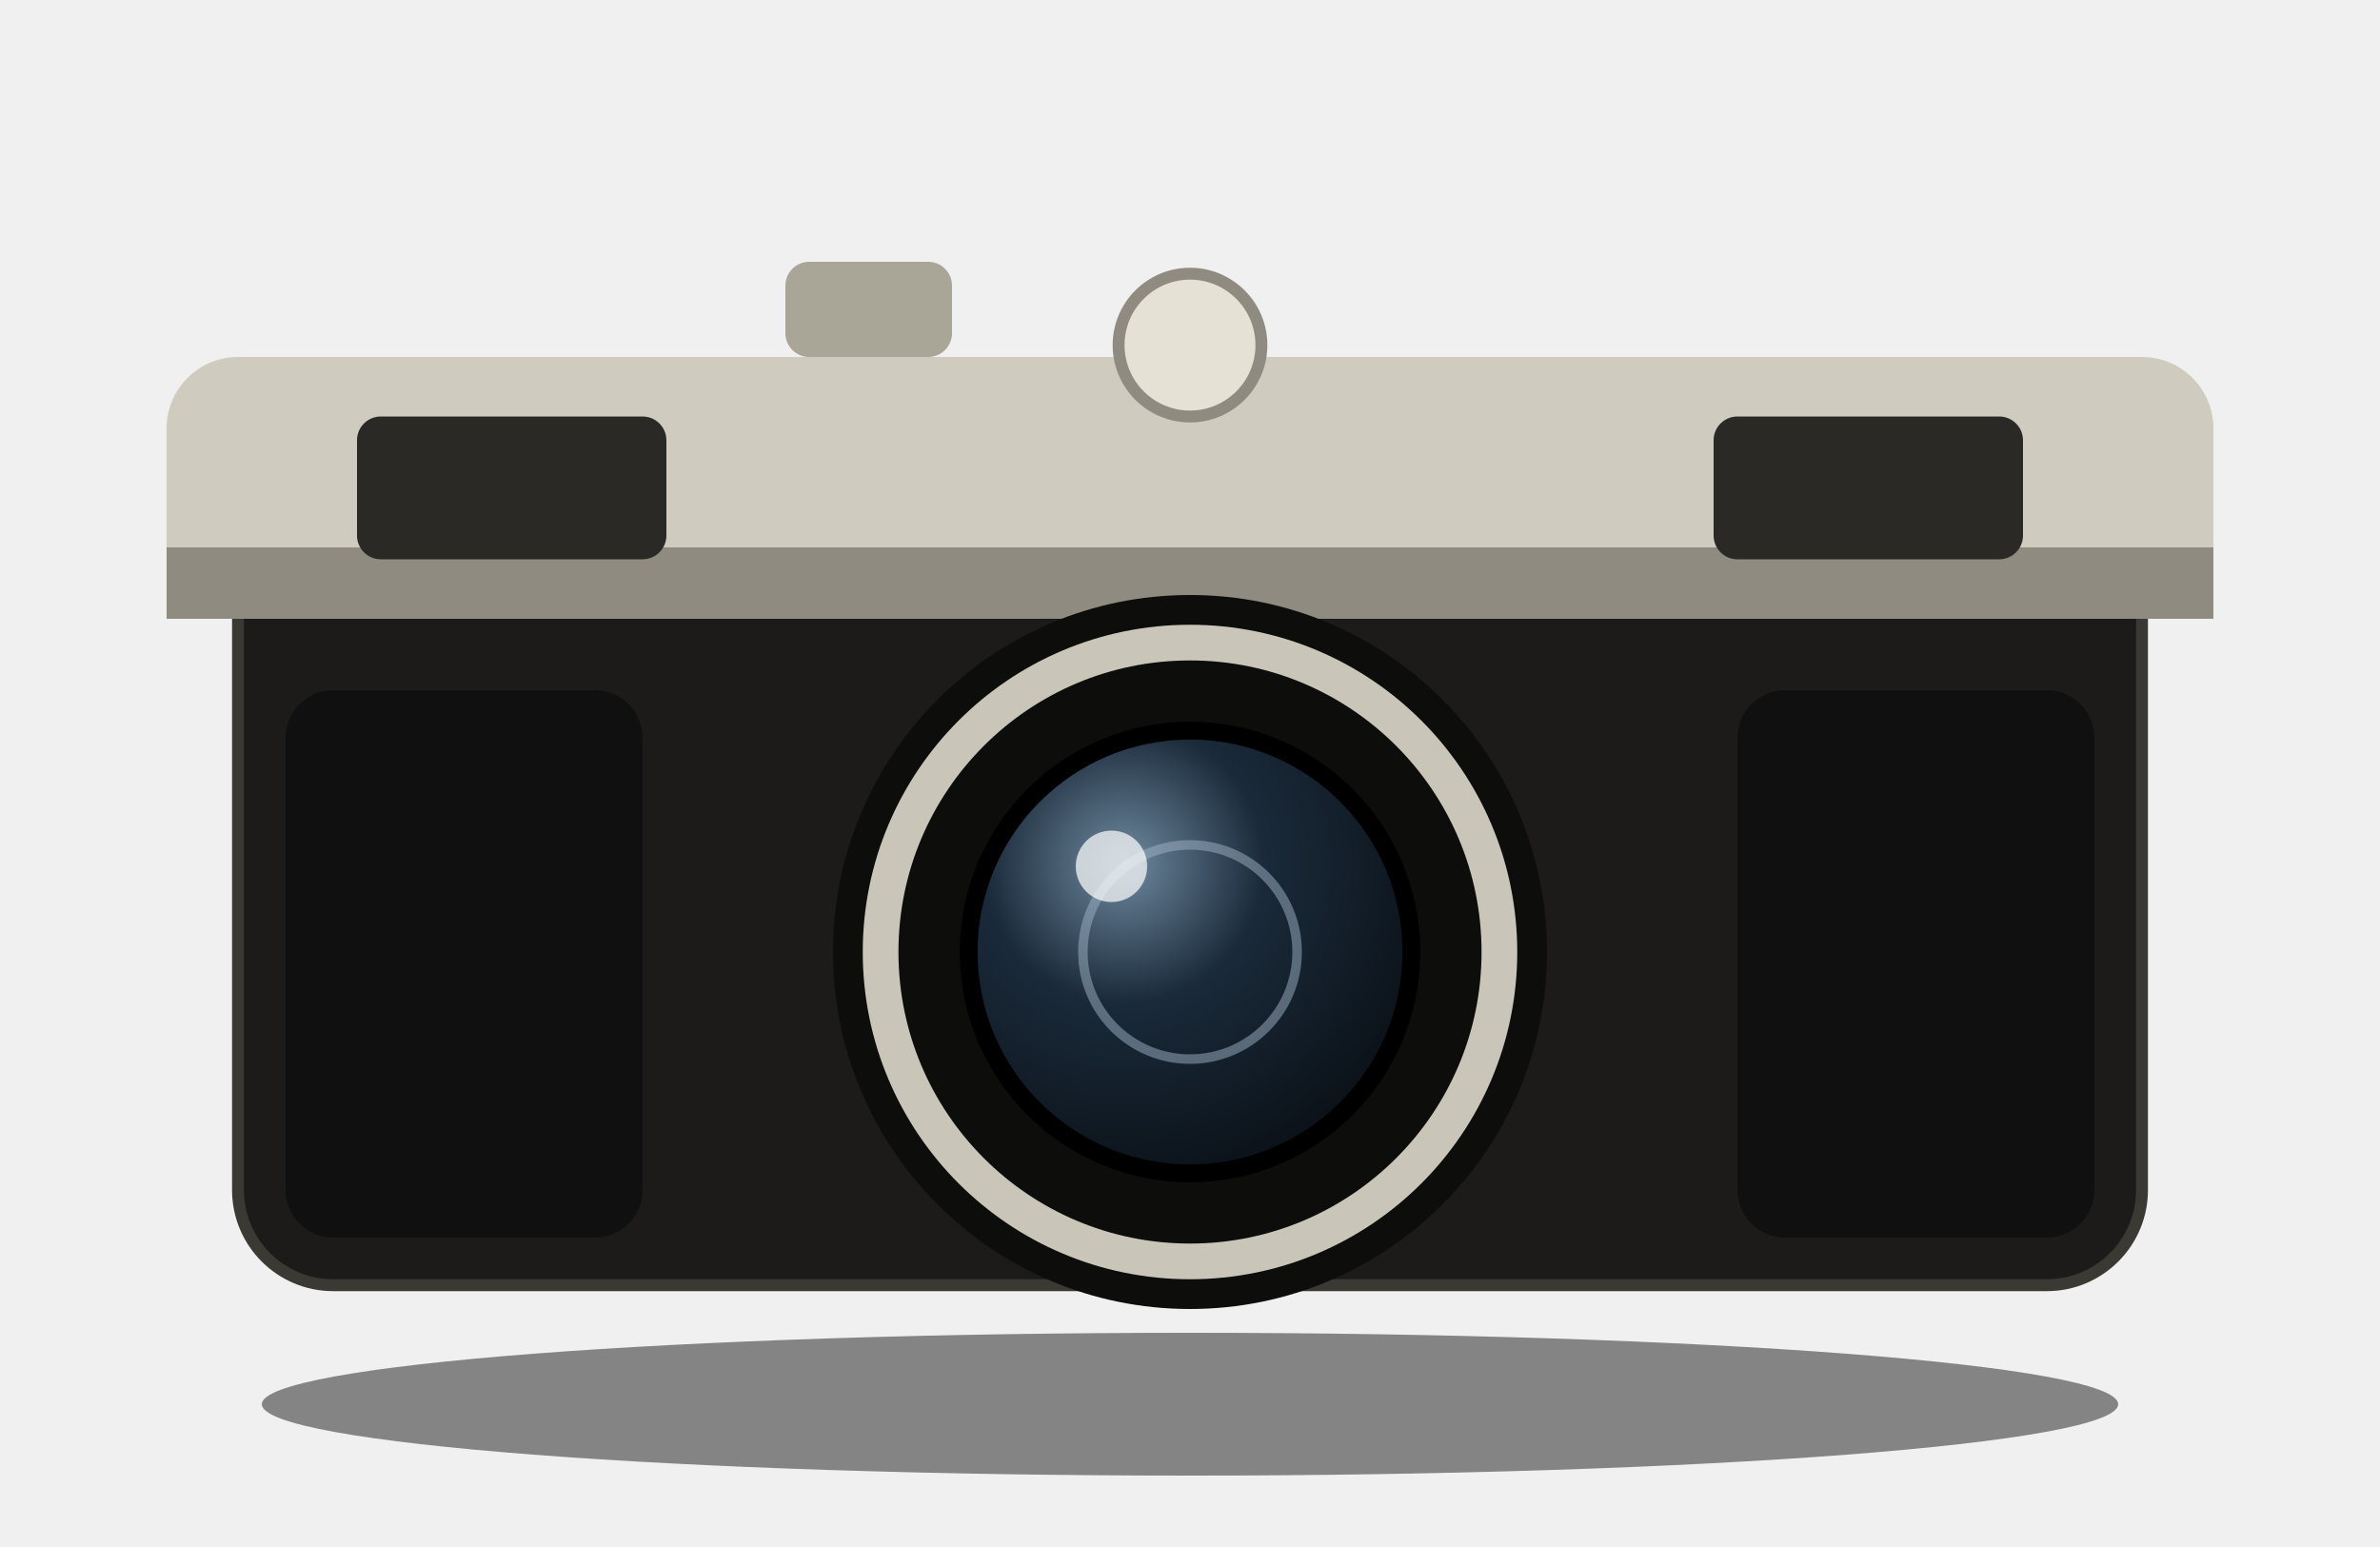
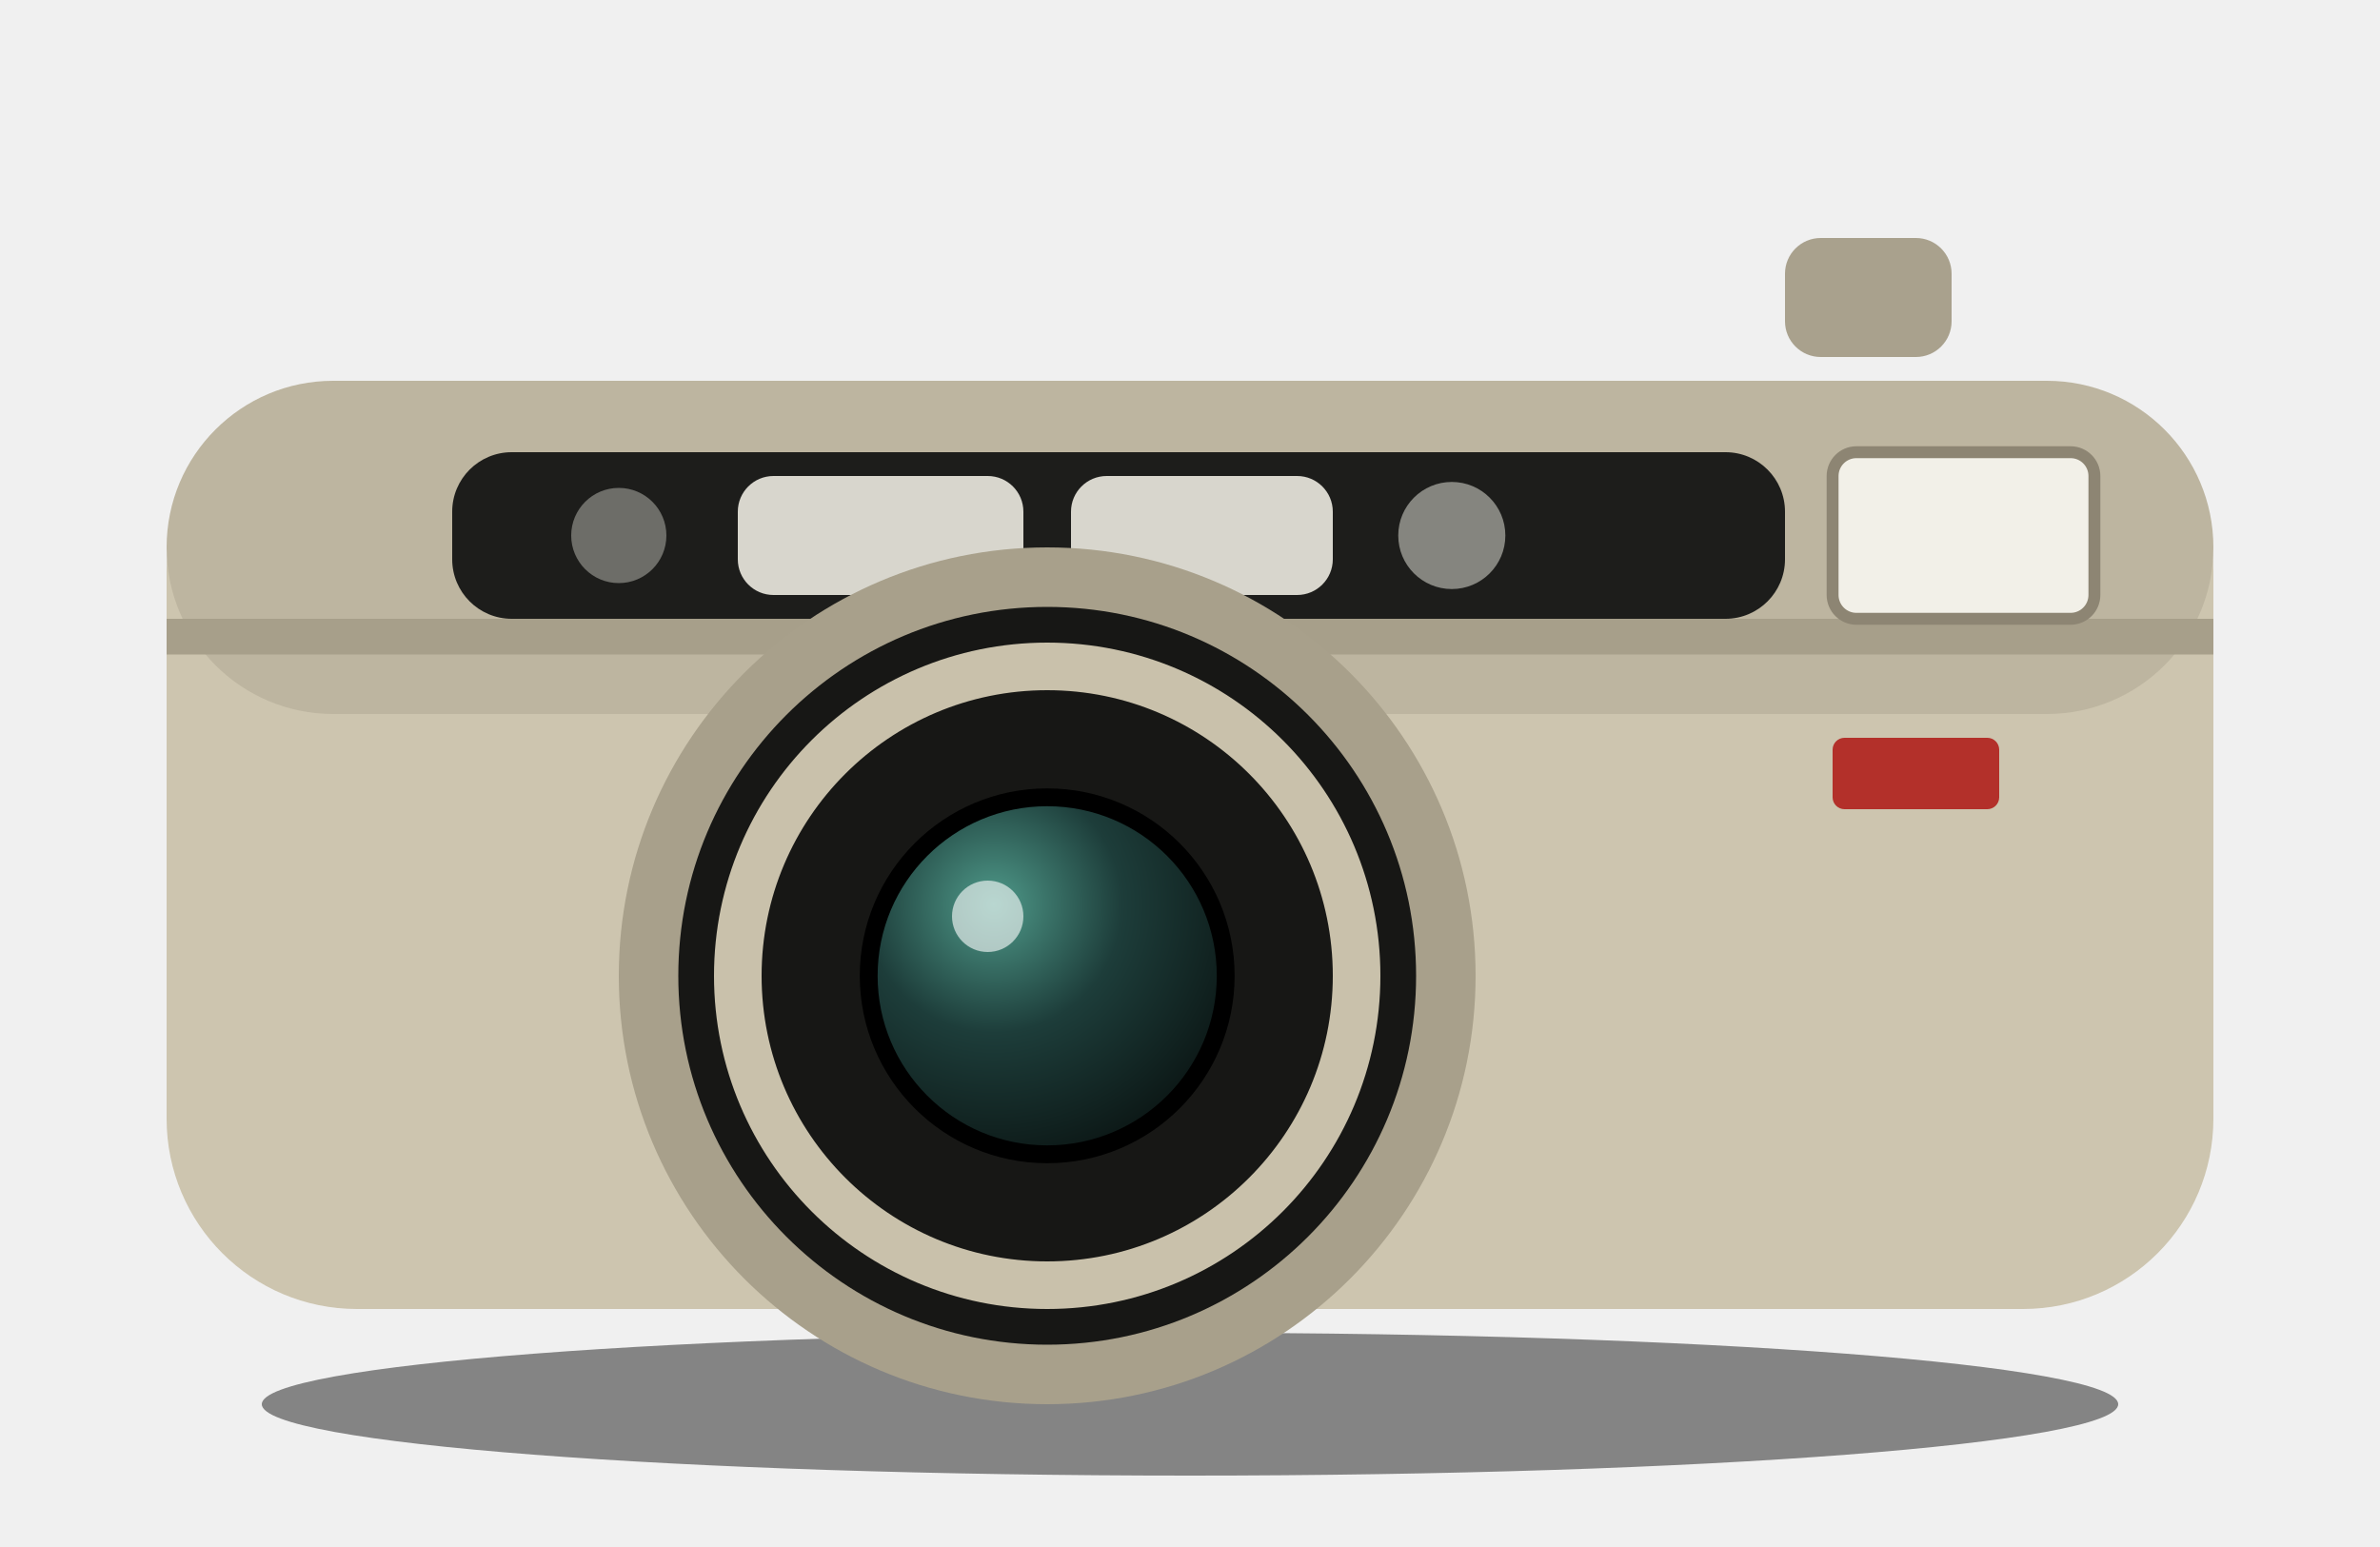
- <svg xmlns="http://www.w3.org/2000/svg" viewBox="0 0 200 130" role="img" aria-label="Classic Film camera">
+ <svg xmlns="http://www.w3.org/2000/svg" viewBox="0 0 200 130" role="img" aria-label="Classic 95 camera">
  <ellipse cx="100" cy="118" rx="78" ry="6" fill="#000" opacity=".45" />
-   <rect x="20" y="40" width="160" height="68" rx="8" fill="#1c1b19" stroke="#3b3934" />
-   <rect x="14" y="30" width="172" height="22" rx="6" fill="#cfcbbf" />
-   <rect x="14" y="46" width="172" height="6" fill="#8f8b80" />
-   <rect x="30" y="35" width="26" height="12" rx="2" fill="#2a2926" />
-   <rect x="144" y="35" width="26" height="12" rx="2" fill="#2a2926" />
-   <circle cx="100" cy="29" r="6" fill="#e5e1d5" stroke="#8f8b80" />
-   <rect x="66" y="22" width="14" height="8" rx="2" fill="#a9a597" />
-   <rect x="24" y="58" width="30" height="46" rx="4" fill="#101010" />
-   <rect x="146" y="58" width="30" height="46" rx="4" fill="#101010" />
+   <rect x="14" y="32" width="172" height="78" rx="16" fill="#cdc5af" />
+   <rect x="14" y="32" width="172" height="28" rx="14" fill="#bdb5a0" />
+   <rect x="14" y="52" width="172" height="3" fill="#a79f8a" />
+   <rect x="38" y="38" width="112" height="14" rx="5" fill="#1d1d1b" />
+   <circle cx="52" cy="45" r="4" fill="#6d6d68" />
+   <rect x="62" y="40" width="24" height="10" rx="3" fill="#d8d6cd" />
+   <rect x="90" y="40" width="22" height="10" rx="3" fill="#d8d6cd" />
+   <circle cx="122" cy="45" r="4.5" fill="#85857f" />
+   <rect x="154" y="38" width="22" height="14" rx="2" fill="#f2f0e8" stroke="#8d8573" />
+   <rect x="150" y="20" width="14" height="10" rx="3" fill="#a9a18d" />
+   <rect x="154" y="62" width="14" height="6" rx="1" fill="#b3302a" />
+   <circle cx="88" cy="82" r="36" fill="#a8a08b" />
+   <circle cx="88" cy="82" r="31" fill="#171715" />
+   <circle cx="88" cy="82" r="26" fill="none" stroke="#c9c1ab" stroke-width="4" />
  <defs>
    <radialGradient id="ga" cx=".35" cy=".3" r=".9">
-       <stop offset="0" stop-color="#6f8aa0" />
-       <stop offset=".35" stop-color="#1a2a3a" />
-       <stop offset="1" stop-color="#05080b" />
+       <stop offset="0" stop-color="#4f9a8a" />
+       <stop offset=".4" stop-color="#1d3d3a" />
+       <stop offset="1" stop-color="#050807" />
    </radialGradient>
  </defs>
-   <circle cx="100" cy="80" r="30" fill="#0d0d0c" />
-   <circle cx="100" cy="80" r="26" fill="none" stroke="#c9c5b8" stroke-width="3" />
-   <circle cx="100" cy="80" r="18.6" fill="url(#ga)" stroke="#000" stroke-width="1.5" />
-   <circle cx="100" cy="80" r="9.0" fill="none" stroke="#9fb4c6" stroke-width=".8" opacity=".5" />
-   <circle cx="93.4" cy="72.8" r="3.0" fill="#fff" opacity=".7" />
+   <circle cx="88" cy="82" r="15" fill="url(#ga)" stroke="#000" stroke-width="1.5" />
+   <circle cx="83" cy="77" r="3" fill="#fff" opacity=".6" />
</svg>
